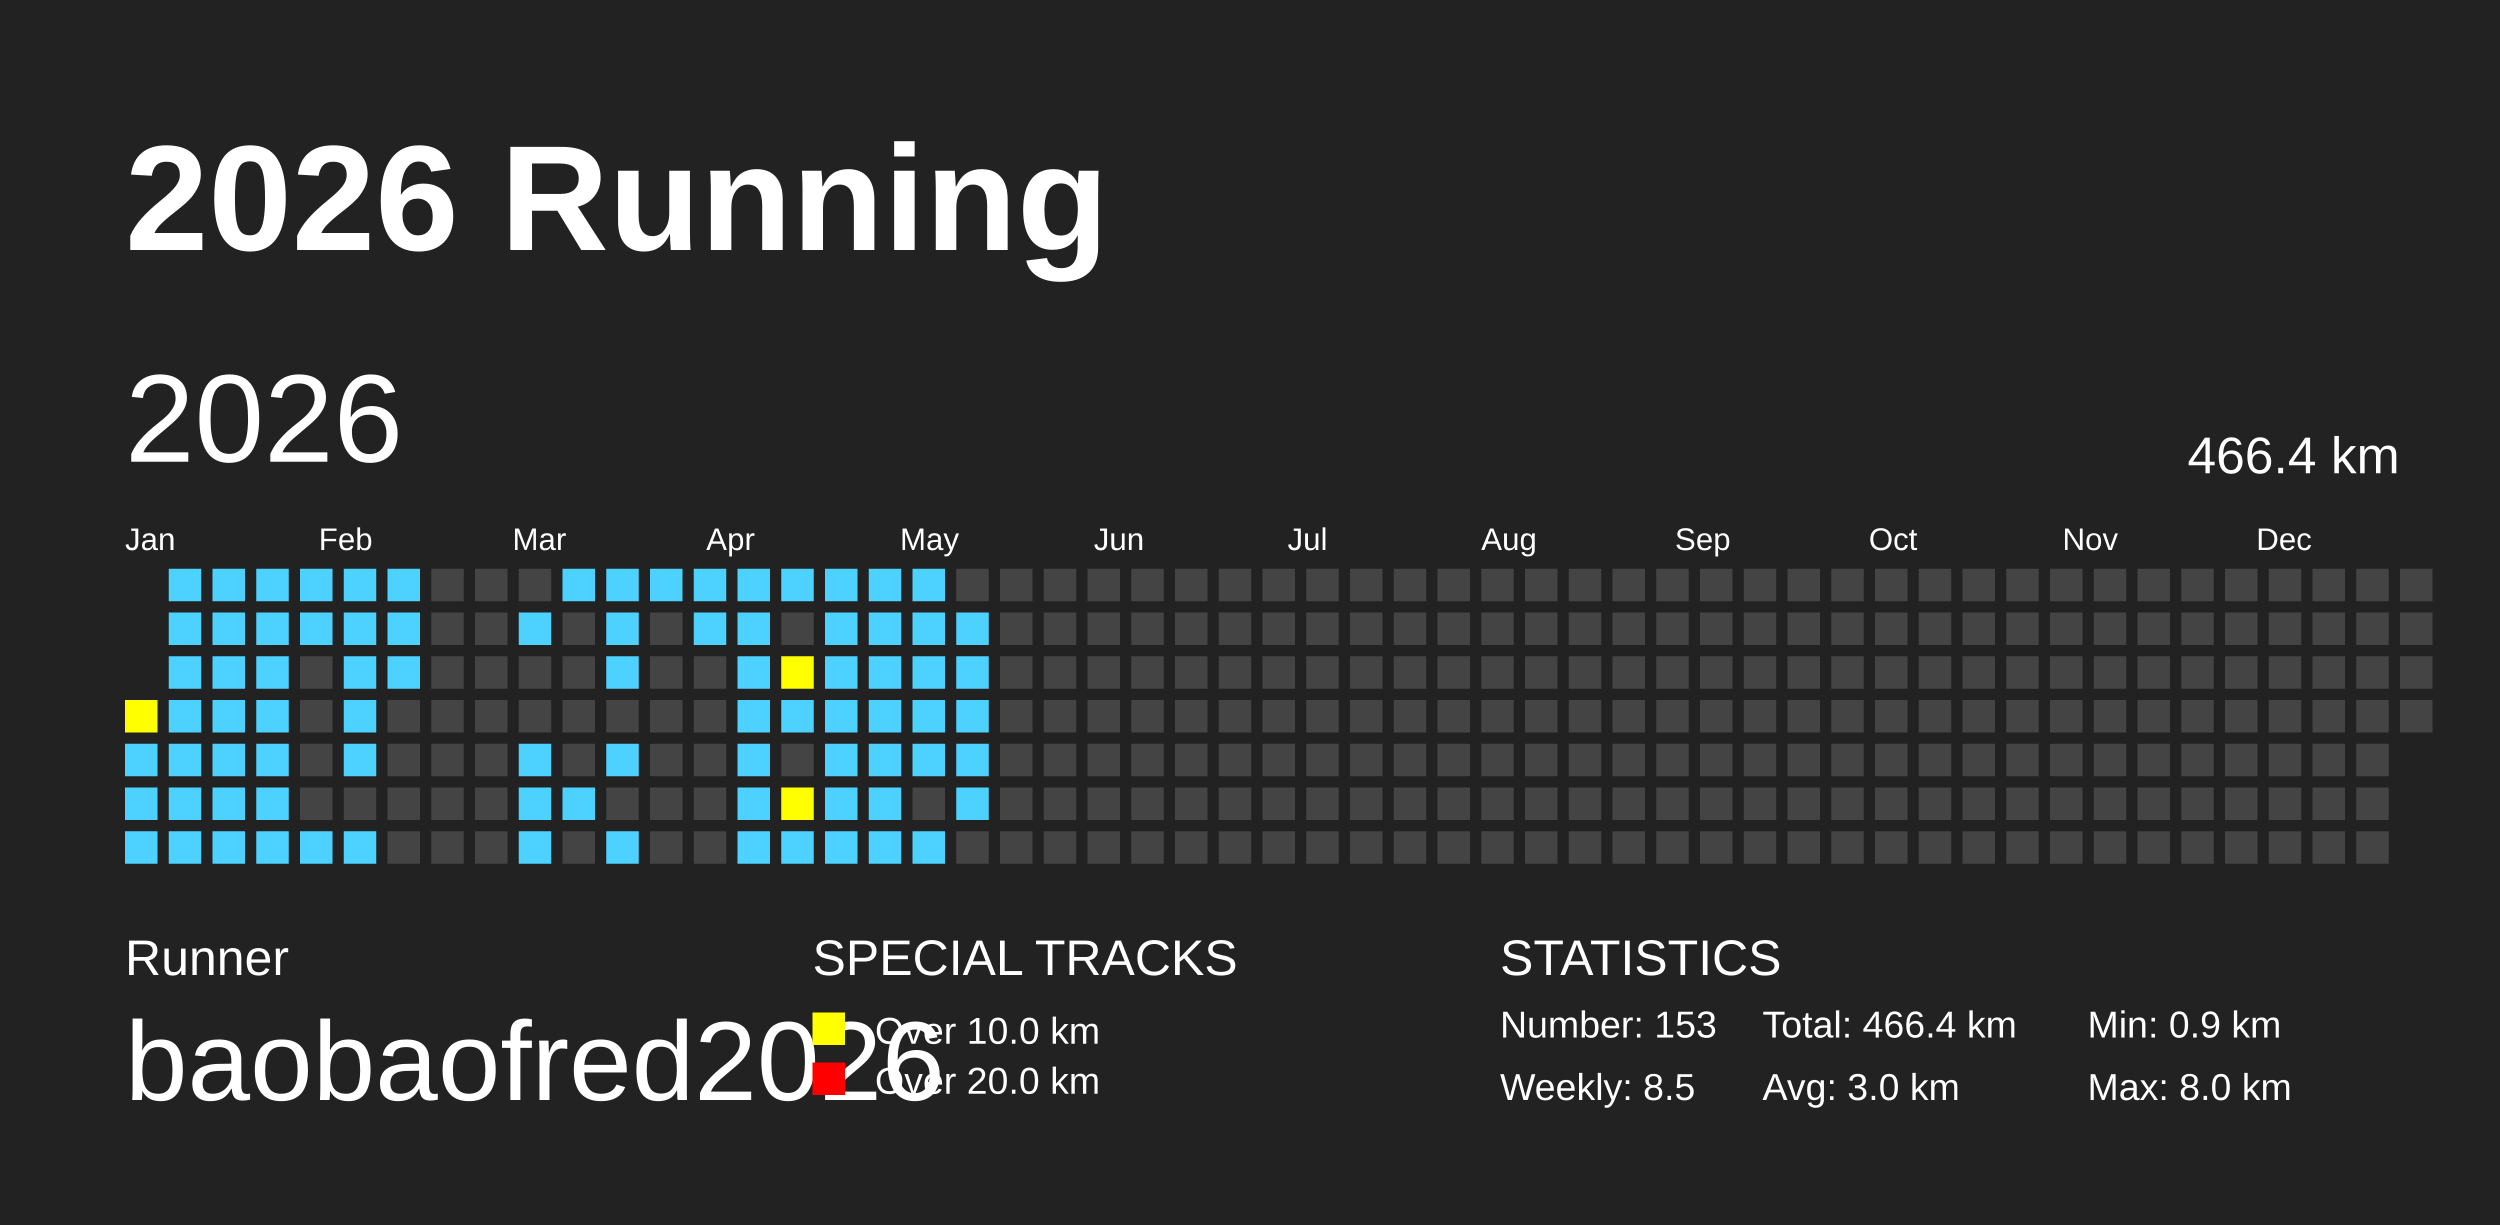
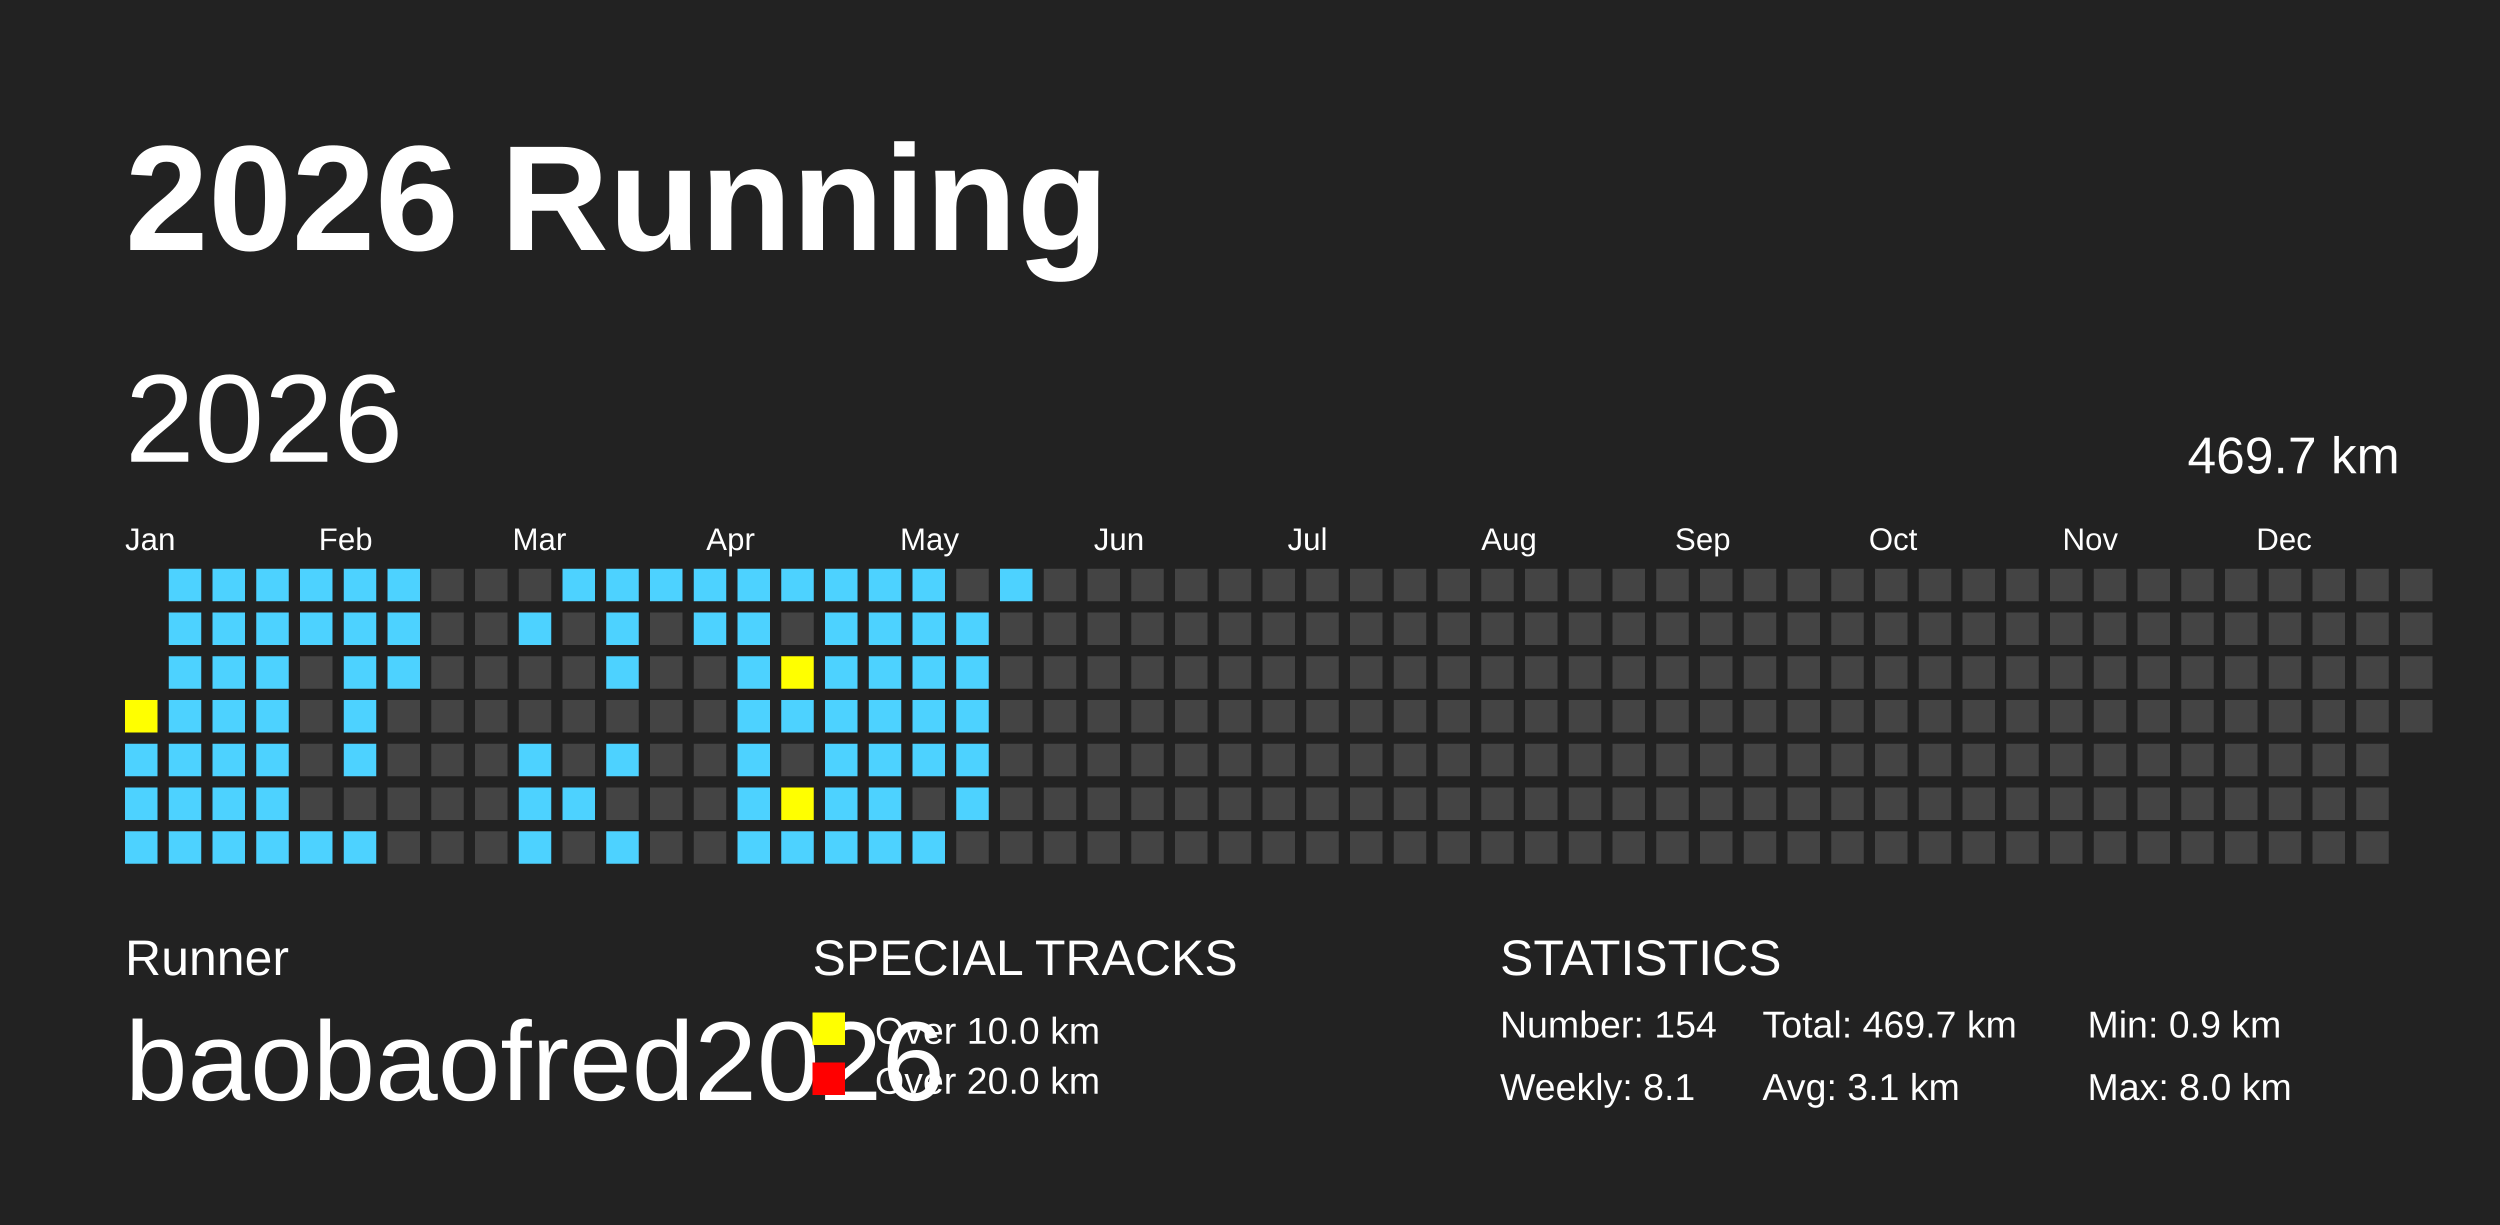
<svg xmlns="http://www.w3.org/2000/svg" baseProfile="full" height="98mm" version="1.1" viewBox="0,0,200,98" width="200mm">
  <defs />
  <rect fill="#222222" height="98" width="200" x="0" y="0" />
  <text fill="#FFFFFF" style="font-size:12px; font-family:Arial; font-weight:bold;" x="10" y="20">2026 Running</text>
  <text fill="#FFFFFF" style="font-size:4px; font-family:Arial" x="10" y="78">Runner</text>
  <text fill="#FFFFFF" style="font-size:9px; font-family:Arial" x="10" y="88">baobaofred2026</text>
  <text fill="#FFFFFF" style="font-size:4px; font-family:Arial" x="65" y="78">SPECIAL TRACKS</text>
  <rect fill="yellow" height="2.6" width="2.6" x="65" y="81" />
  <text fill="#FFFFFF" style="font-size:3px; font-family:Arial" x="70" y="83.5">Over 10.0 km</text>
  <rect fill="red" height="2.6" width="2.6" x="65" y="85" />
  <text fill="#FFFFFF" style="font-size:3px; font-family:Arial" x="70" y="87.5">Over 20.0 km</text>
  <text fill="#FFFFFF" style="font-size:4px; font-family:Arial" x="120" y="78">STATISTICS</text>
-   <text fill="#FFFFFF" style="font-size:3px; font-family:Arial" x="120" y="83">Number: 153</text>
-   <text fill="#FFFFFF" style="font-size:3px; font-family:Arial" x="120" y="88">Weekly: 8.5</text>
-   <text fill="#FFFFFF" style="font-size:3px; font-family:Arial" x="141" y="83">Total: 466.4 km</text>
-   <text fill="#FFFFFF" style="font-size:3px; font-family:Arial" x="141" y="88">Avg: 3.0 km</text>
+   <text fill="#FFFFFF" style="font-size:3px; font-family:Arial" x="120" y="83">Number: 154</text>
+   <text fill="#FFFFFF" style="font-size:3px; font-family:Arial" x="120" y="88">Weekly: 8.1</text>
+   <text fill="#FFFFFF" style="font-size:3px; font-family:Arial" x="141" y="83">Total: 469.7 km</text>
+   <text fill="#FFFFFF" style="font-size:3px; font-family:Arial" x="141" y="88">Avg: 3.1 km</text>
  <text fill="#FFFFFF" style="font-size:3px; font-family:Arial" x="167" y="83">Min: 0.9 km</text>
  <text fill="#FFFFFF" style="font-size:3px; font-family:Arial" x="167" y="88">Max: 8.0 km</text>
  <text dominant-baseline="hanging" fill="#FFFFFF" style="font-size:10.0px; font-family:Arial;" x="10" y="30">2026</text>
-   <text dominant-baseline="hanging" fill="#FFFFFF" style="font-size:4.125px; font-family:Arial;" x="175" y="35">466.4 km</text>
+   <text dominant-baseline="hanging" fill="#FFFFFF" style="font-size:4.125px; font-family:Arial;" x="175" y="35">469.7 km</text>
  <text fill="#FFFFFF" style="font-size:2.5px; font-family:Arial" x="10.0" y="44">Jan</text>
  <text fill="#FFFFFF" style="font-size:2.5px; font-family:Arial" x="25.5" y="44">Feb</text>
  <text fill="#FFFFFF" style="font-size:2.5px; font-family:Arial" x="41.0" y="44">Mar</text>
  <text fill="#FFFFFF" style="font-size:2.5px; font-family:Arial" x="56.5" y="44">Apr</text>
  <text fill="#FFFFFF" style="font-size:2.5px; font-family:Arial" x="72.0" y="44">May</text>
  <text fill="#FFFFFF" style="font-size:2.5px; font-family:Arial" x="87.5" y="44">Jun</text>
  <text fill="#FFFFFF" style="font-size:2.5px; font-family:Arial" x="103.0" y="44">Jul</text>
  <text fill="#FFFFFF" style="font-size:2.5px; font-family:Arial" x="118.5" y="44">Aug</text>
  <text fill="#FFFFFF" style="font-size:2.5px; font-family:Arial" x="134.0" y="44">Sep</text>
  <text fill="#FFFFFF" style="font-size:2.5px; font-family:Arial" x="149.5" y="44">Oct</text>
  <text fill="#FFFFFF" style="font-size:2.5px; font-family:Arial" x="165.0" y="44">Nov</text>
  <text fill="#FFFFFF" style="font-size:2.5px; font-family:Arial" x="180.5" y="44">Dec</text>
  <rect fill="yellow" height="2.6" width="2.6" x="10.0" y="56.0" />
  <rect fill="#4DD2FF" height="2.6" width="2.6" x="10.0" y="59.5" />
  <rect fill="#4DD2FF" height="2.6" width="2.6" x="10.0" y="63.0" />
  <rect fill="#4DD2FF" height="2.6" width="2.6" x="10.0" y="66.5" />
  <rect fill="#4DD2FF" height="2.6" width="2.6" x="13.5" y="45.5" />
  <rect fill="#4DD2FF" height="2.6" width="2.6" x="13.5" y="49.0" />
  <rect fill="#4DD2FF" height="2.6" width="2.6" x="13.5" y="52.5" />
  <rect fill="#4DD2FF" height="2.6" width="2.6" x="13.5" y="56.0" />
  <rect fill="#4DD2FF" height="2.6" width="2.6" x="13.5" y="59.5" />
  <rect fill="#4DD2FF" height="2.6" width="2.6" x="13.5" y="63.0" />
  <rect fill="#4DD2FF" height="2.6" width="2.6" x="13.5" y="66.5" />
  <rect fill="#4DD2FF" height="2.6" width="2.6" x="17.0" y="45.5" />
  <rect fill="#4DD2FF" height="2.6" width="2.6" x="17.0" y="49.0" />
  <rect fill="#4DD2FF" height="2.6" width="2.6" x="17.0" y="52.5" />
  <rect fill="#4DD2FF" height="2.6" width="2.6" x="17.0" y="56.0" />
  <rect fill="#4DD2FF" height="2.6" width="2.6" x="17.0" y="59.5" />
  <rect fill="#4DD2FF" height="2.6" width="2.6" x="17.0" y="63.0" />
  <rect fill="#4DD2FF" height="2.6" width="2.6" x="17.0" y="66.5" />
  <rect fill="#4DD2FF" height="2.6" width="2.6" x="20.5" y="45.5" />
  <rect fill="#4DD2FF" height="2.6" width="2.6" x="20.5" y="49.0" />
  <rect fill="#4DD2FF" height="2.6" width="2.6" x="20.5" y="52.5" />
  <rect fill="#4DD2FF" height="2.6" width="2.6" x="20.5" y="56.0" />
  <rect fill="#4DD2FF" height="2.6" width="2.6" x="20.5" y="59.5" />
  <rect fill="#4DD2FF" height="2.6" width="2.6" x="20.5" y="63.0" />
  <rect fill="#4DD2FF" height="2.6" width="2.6" x="20.5" y="66.5" />
  <rect fill="#4DD2FF" height="2.6" width="2.6" x="24.0" y="45.5" />
  <rect fill="#4DD2FF" height="2.6" width="2.6" x="24.0" y="49.0" />
  <rect fill="#444444" height="2.6" width="2.6" x="24.0" y="52.5" />
  <rect fill="#444444" height="2.6" width="2.6" x="24.0" y="56.0" />
  <rect fill="#444444" height="2.6" width="2.6" x="24.0" y="59.5" />
  <rect fill="#444444" height="2.6" width="2.6" x="24.0" y="63.0" />
  <rect fill="#4DD2FF" height="2.6" width="2.6" x="24.0" y="66.5" />
  <rect fill="#4DD2FF" height="2.6" width="2.6" x="27.5" y="45.5" />
  <rect fill="#4DD2FF" height="2.6" width="2.6" x="27.5" y="49.0" />
  <rect fill="#4DD2FF" height="2.6" width="2.6" x="27.5" y="52.5" />
  <rect fill="#4DD2FF" height="2.6" width="2.6" x="27.5" y="56.0" />
  <rect fill="#4DD2FF" height="2.6" width="2.6" x="27.5" y="59.5" />
  <rect fill="#444444" height="2.6" width="2.6" x="27.5" y="63.0" />
  <rect fill="#4DD2FF" height="2.6" width="2.6" x="27.5" y="66.5" />
  <rect fill="#4DD2FF" height="2.6" width="2.6" x="31.0" y="45.5" />
  <rect fill="#4DD2FF" height="2.6" width="2.6" x="31.0" y="49.0" />
  <rect fill="#4DD2FF" height="2.6" width="2.6" x="31.0" y="52.5" />
  <rect fill="#444444" height="2.6" width="2.6" x="31.0" y="56.0" />
  <rect fill="#444444" height="2.6" width="2.6" x="31.0" y="59.5" />
  <rect fill="#444444" height="2.6" width="2.6" x="31.0" y="63.0" />
  <rect fill="#444444" height="2.6" width="2.6" x="31.0" y="66.5" />
  <rect fill="#444444" height="2.6" width="2.6" x="34.5" y="45.5" />
  <rect fill="#444444" height="2.6" width="2.6" x="34.5" y="49.0" />
  <rect fill="#444444" height="2.6" width="2.6" x="34.5" y="52.5" />
  <rect fill="#444444" height="2.6" width="2.6" x="34.5" y="56.0" />
  <rect fill="#444444" height="2.6" width="2.6" x="34.5" y="59.5" />
  <rect fill="#444444" height="2.6" width="2.6" x="34.5" y="63.0" />
  <rect fill="#444444" height="2.6" width="2.6" x="34.5" y="66.5" />
  <rect fill="#444444" height="2.6" width="2.6" x="38.0" y="45.5" />
  <rect fill="#444444" height="2.6" width="2.6" x="38.0" y="49.0" />
  <rect fill="#444444" height="2.6" width="2.6" x="38.0" y="52.5" />
  <rect fill="#444444" height="2.6" width="2.6" x="38.0" y="56.0" />
  <rect fill="#444444" height="2.6" width="2.6" x="38.0" y="59.5" />
  <rect fill="#444444" height="2.6" width="2.6" x="38.0" y="63.0" />
  <rect fill="#444444" height="2.6" width="2.6" x="38.0" y="66.5" />
  <rect fill="#444444" height="2.6" width="2.6" x="41.5" y="45.5" />
  <rect fill="#4DD2FF" height="2.6" width="2.6" x="41.5" y="49.0" />
  <rect fill="#444444" height="2.6" width="2.6" x="41.5" y="52.5" />
  <rect fill="#444444" height="2.6" width="2.6" x="41.5" y="56.0" />
  <rect fill="#4DD2FF" height="2.6" width="2.6" x="41.5" y="59.5" />
  <rect fill="#4DD2FF" height="2.6" width="2.6" x="41.5" y="63.0" />
  <rect fill="#4DD2FF" height="2.6" width="2.6" x="41.5" y="66.5" />
  <rect fill="#4DD2FF" height="2.6" width="2.6" x="45.0" y="45.5" />
  <rect fill="#444444" height="2.6" width="2.6" x="45.0" y="49.0" />
  <rect fill="#444444" height="2.6" width="2.6" x="45.0" y="52.5" />
  <rect fill="#444444" height="2.6" width="2.6" x="45.0" y="56.0" />
  <rect fill="#444444" height="2.6" width="2.6" x="45.0" y="59.5" />
  <rect fill="#4DD2FF" height="2.6" width="2.6" x="45.0" y="63.0" />
  <rect fill="#444444" height="2.6" width="2.6" x="45.0" y="66.5" />
  <rect fill="#4DD2FF" height="2.6" width="2.6" x="48.5" y="45.5" />
  <rect fill="#4DD2FF" height="2.6" width="2.6" x="48.5" y="49.0" />
  <rect fill="#4DD2FF" height="2.6" width="2.6" x="48.5" y="52.5" />
  <rect fill="#444444" height="2.6" width="2.6" x="48.5" y="56.0" />
  <rect fill="#4DD2FF" height="2.6" width="2.6" x="48.5" y="59.5" />
  <rect fill="#444444" height="2.6" width="2.6" x="48.5" y="63.0" />
  <rect fill="#4DD2FF" height="2.6" width="2.6" x="48.5" y="66.5" />
  <rect fill="#4DD2FF" height="2.6" width="2.6" x="52.0" y="45.5" />
  <rect fill="#444444" height="2.6" width="2.6" x="52.0" y="49.0" />
  <rect fill="#444444" height="2.6" width="2.6" x="52.0" y="52.5" />
  <rect fill="#444444" height="2.6" width="2.6" x="52.0" y="56.0" />
  <rect fill="#444444" height="2.6" width="2.6" x="52.0" y="59.5" />
  <rect fill="#444444" height="2.6" width="2.6" x="52.0" y="63.0" />
  <rect fill="#444444" height="2.6" width="2.6" x="52.0" y="66.5" />
  <rect fill="#4DD2FF" height="2.6" width="2.6" x="55.5" y="45.5" />
  <rect fill="#4DD2FF" height="2.6" width="2.6" x="55.5" y="49.0" />
  <rect fill="#444444" height="2.6" width="2.6" x="55.5" y="52.5" />
  <rect fill="#444444" height="2.6" width="2.6" x="55.5" y="56.0" />
  <rect fill="#444444" height="2.6" width="2.6" x="55.5" y="59.5" />
  <rect fill="#444444" height="2.6" width="2.6" x="55.5" y="63.0" />
  <rect fill="#444444" height="2.6" width="2.6" x="55.5" y="66.5" />
  <rect fill="#4DD2FF" height="2.6" width="2.6" x="59.0" y="45.5" />
  <rect fill="#4DD2FF" height="2.6" width="2.6" x="59.0" y="49.0" />
  <rect fill="#4DD2FF" height="2.6" width="2.6" x="59.0" y="52.5" />
  <rect fill="#4DD2FF" height="2.6" width="2.6" x="59.0" y="56.0" />
  <rect fill="#4DD2FF" height="2.6" width="2.6" x="59.0" y="59.5" />
  <rect fill="#4DD2FF" height="2.6" width="2.6" x="59.0" y="63.0" />
  <rect fill="#4DD2FF" height="2.6" width="2.6" x="59.0" y="66.5" />
  <rect fill="#4DD2FF" height="2.6" width="2.6" x="62.5" y="45.5" />
  <rect fill="#444444" height="2.6" width="2.6" x="62.5" y="49.0" />
  <rect fill="yellow" height="2.6" width="2.6" x="62.5" y="52.5" />
  <rect fill="#4DD2FF" height="2.6" width="2.6" x="62.5" y="56.0" />
  <rect fill="#444444" height="2.6" width="2.6" x="62.5" y="59.5" />
  <rect fill="yellow" height="2.6" width="2.6" x="62.5" y="63.0" />
  <rect fill="#4DD2FF" height="2.6" width="2.6" x="62.5" y="66.5" />
  <rect fill="#4DD2FF" height="2.6" width="2.6" x="66.0" y="45.5" />
  <rect fill="#4DD2FF" height="2.6" width="2.6" x="66.0" y="49.0" />
  <rect fill="#4DD2FF" height="2.6" width="2.6" x="66.0" y="52.5" />
  <rect fill="#4DD2FF" height="2.6" width="2.6" x="66.0" y="56.0" />
  <rect fill="#4DD2FF" height="2.6" width="2.6" x="66.0" y="59.5" />
  <rect fill="#4DD2FF" height="2.6" width="2.6" x="66.0" y="63.0" />
  <rect fill="#4DD2FF" height="2.6" width="2.6" x="66.0" y="66.5" />
  <rect fill="#4DD2FF" height="2.6" width="2.6" x="69.5" y="45.5" />
  <rect fill="#4DD2FF" height="2.6" width="2.6" x="69.5" y="49.0" />
  <rect fill="#4DD2FF" height="2.6" width="2.6" x="69.5" y="52.5" />
  <rect fill="#4DD2FF" height="2.6" width="2.6" x="69.5" y="56.0" />
  <rect fill="#4DD2FF" height="2.6" width="2.6" x="69.5" y="59.5" />
  <rect fill="#4DD2FF" height="2.6" width="2.6" x="69.5" y="63.0" />
  <rect fill="#4DD2FF" height="2.6" width="2.6" x="69.5" y="66.5" />
  <rect fill="#4DD2FF" height="2.6" width="2.6" x="73.0" y="45.5" />
  <rect fill="#4DD2FF" height="2.6" width="2.6" x="73.0" y="49.0" />
  <rect fill="#4DD2FF" height="2.6" width="2.6" x="73.0" y="52.5" />
  <rect fill="#4DD2FF" height="2.6" width="2.6" x="73.0" y="56.0" />
  <rect fill="#4DD2FF" height="2.6" width="2.6" x="73.0" y="59.5" />
  <rect fill="#444444" height="2.6" width="2.6" x="73.0" y="63.0" />
  <rect fill="#4DD2FF" height="2.6" width="2.6" x="73.0" y="66.5" />
  <rect fill="#444444" height="2.6" width="2.6" x="76.5" y="45.5" />
  <rect fill="#4DD2FF" height="2.6" width="2.6" x="76.5" y="49.0" />
  <rect fill="#4DD2FF" height="2.6" width="2.6" x="76.5" y="52.5" />
  <rect fill="#4DD2FF" height="2.6" width="2.6" x="76.5" y="56.0" />
  <rect fill="#4DD2FF" height="2.6" width="2.6" x="76.5" y="59.5" />
  <rect fill="#4DD2FF" height="2.6" width="2.6" x="76.5" y="63.0" />
  <rect fill="#444444" height="2.6" width="2.6" x="76.5" y="66.5" />
-   <rect fill="#444444" height="2.6" width="2.6" x="80.0" y="45.5" />
+   <rect fill="#4DD2FF" height="2.6" width="2.6" x="80.0" y="45.5" />
  <rect fill="#444444" height="2.6" width="2.6" x="80.0" y="49.0" />
  <rect fill="#444444" height="2.6" width="2.6" x="80.0" y="52.5" />
  <rect fill="#444444" height="2.6" width="2.6" x="80.0" y="56.0" />
  <rect fill="#444444" height="2.6" width="2.6" x="80.0" y="59.5" />
  <rect fill="#444444" height="2.6" width="2.6" x="80.0" y="63.0" />
  <rect fill="#444444" height="2.6" width="2.6" x="80.0" y="66.5" />
  <rect fill="#444444" height="2.6" width="2.6" x="83.5" y="45.5" />
  <rect fill="#444444" height="2.6" width="2.6" x="83.5" y="49.0" />
  <rect fill="#444444" height="2.6" width="2.6" x="83.5" y="52.5" />
  <rect fill="#444444" height="2.6" width="2.6" x="83.5" y="56.0" />
  <rect fill="#444444" height="2.6" width="2.6" x="83.5" y="59.5" />
  <rect fill="#444444" height="2.6" width="2.6" x="83.5" y="63.0" />
  <rect fill="#444444" height="2.6" width="2.6" x="83.5" y="66.5" />
  <rect fill="#444444" height="2.6" width="2.6" x="87.0" y="45.5" />
  <rect fill="#444444" height="2.6" width="2.6" x="87.0" y="49.0" />
  <rect fill="#444444" height="2.6" width="2.6" x="87.0" y="52.5" />
  <rect fill="#444444" height="2.6" width="2.6" x="87.0" y="56.0" />
  <rect fill="#444444" height="2.6" width="2.6" x="87.0" y="59.5" />
  <rect fill="#444444" height="2.6" width="2.6" x="87.0" y="63.0" />
  <rect fill="#444444" height="2.6" width="2.6" x="87.0" y="66.5" />
  <rect fill="#444444" height="2.6" width="2.6" x="90.5" y="45.5" />
  <rect fill="#444444" height="2.6" width="2.6" x="90.5" y="49.0" />
  <rect fill="#444444" height="2.6" width="2.6" x="90.5" y="52.5" />
  <rect fill="#444444" height="2.6" width="2.6" x="90.5" y="56.0" />
  <rect fill="#444444" height="2.6" width="2.6" x="90.5" y="59.5" />
  <rect fill="#444444" height="2.6" width="2.6" x="90.5" y="63.0" />
  <rect fill="#444444" height="2.6" width="2.6" x="90.5" y="66.5" />
  <rect fill="#444444" height="2.6" width="2.6" x="94.0" y="45.5" />
  <rect fill="#444444" height="2.6" width="2.6" x="94.0" y="49.0" />
  <rect fill="#444444" height="2.6" width="2.6" x="94.0" y="52.5" />
  <rect fill="#444444" height="2.6" width="2.6" x="94.0" y="56.0" />
  <rect fill="#444444" height="2.6" width="2.6" x="94.0" y="59.5" />
  <rect fill="#444444" height="2.6" width="2.6" x="94.0" y="63.0" />
  <rect fill="#444444" height="2.6" width="2.6" x="94.0" y="66.5" />
  <rect fill="#444444" height="2.6" width="2.6" x="97.5" y="45.5" />
  <rect fill="#444444" height="2.6" width="2.6" x="97.5" y="49.0" />
  <rect fill="#444444" height="2.6" width="2.6" x="97.5" y="52.5" />
  <rect fill="#444444" height="2.6" width="2.6" x="97.5" y="56.0" />
  <rect fill="#444444" height="2.6" width="2.6" x="97.5" y="59.5" />
  <rect fill="#444444" height="2.6" width="2.6" x="97.5" y="63.0" />
  <rect fill="#444444" height="2.6" width="2.6" x="97.5" y="66.5" />
  <rect fill="#444444" height="2.6" width="2.6" x="101.0" y="45.5" />
  <rect fill="#444444" height="2.6" width="2.6" x="101.0" y="49.0" />
  <rect fill="#444444" height="2.6" width="2.6" x="101.0" y="52.5" />
  <rect fill="#444444" height="2.6" width="2.6" x="101.0" y="56.0" />
  <rect fill="#444444" height="2.6" width="2.6" x="101.0" y="59.5" />
  <rect fill="#444444" height="2.6" width="2.6" x="101.0" y="63.0" />
  <rect fill="#444444" height="2.6" width="2.6" x="101.0" y="66.5" />
  <rect fill="#444444" height="2.6" width="2.6" x="104.5" y="45.5" />
  <rect fill="#444444" height="2.6" width="2.6" x="104.5" y="49.0" />
  <rect fill="#444444" height="2.6" width="2.6" x="104.5" y="52.5" />
  <rect fill="#444444" height="2.6" width="2.6" x="104.5" y="56.0" />
  <rect fill="#444444" height="2.6" width="2.6" x="104.5" y="59.5" />
  <rect fill="#444444" height="2.6" width="2.6" x="104.5" y="63.0" />
  <rect fill="#444444" height="2.6" width="2.6" x="104.5" y="66.5" />
  <rect fill="#444444" height="2.6" width="2.6" x="108.0" y="45.5" />
  <rect fill="#444444" height="2.6" width="2.6" x="108.0" y="49.0" />
  <rect fill="#444444" height="2.6" width="2.6" x="108.0" y="52.5" />
  <rect fill="#444444" height="2.6" width="2.6" x="108.0" y="56.0" />
  <rect fill="#444444" height="2.6" width="2.6" x="108.0" y="59.5" />
  <rect fill="#444444" height="2.6" width="2.6" x="108.0" y="63.0" />
  <rect fill="#444444" height="2.6" width="2.6" x="108.0" y="66.5" />
  <rect fill="#444444" height="2.6" width="2.6" x="111.5" y="45.5" />
  <rect fill="#444444" height="2.6" width="2.6" x="111.5" y="49.0" />
  <rect fill="#444444" height="2.6" width="2.6" x="111.5" y="52.5" />
  <rect fill="#444444" height="2.6" width="2.6" x="111.5" y="56.0" />
  <rect fill="#444444" height="2.6" width="2.6" x="111.5" y="59.5" />
  <rect fill="#444444" height="2.6" width="2.6" x="111.5" y="63.0" />
  <rect fill="#444444" height="2.6" width="2.6" x="111.5" y="66.5" />
  <rect fill="#444444" height="2.6" width="2.6" x="115.0" y="45.5" />
  <rect fill="#444444" height="2.6" width="2.6" x="115.0" y="49.0" />
  <rect fill="#444444" height="2.6" width="2.6" x="115.0" y="52.5" />
  <rect fill="#444444" height="2.6" width="2.6" x="115.0" y="56.0" />
  <rect fill="#444444" height="2.6" width="2.6" x="115.0" y="59.5" />
  <rect fill="#444444" height="2.6" width="2.6" x="115.0" y="63.0" />
  <rect fill="#444444" height="2.6" width="2.6" x="115.0" y="66.5" />
  <rect fill="#444444" height="2.6" width="2.6" x="118.5" y="45.5" />
  <rect fill="#444444" height="2.6" width="2.6" x="118.5" y="49.0" />
  <rect fill="#444444" height="2.6" width="2.6" x="118.5" y="52.5" />
  <rect fill="#444444" height="2.6" width="2.6" x="118.5" y="56.0" />
  <rect fill="#444444" height="2.6" width="2.6" x="118.5" y="59.5" />
  <rect fill="#444444" height="2.6" width="2.6" x="118.5" y="63.0" />
  <rect fill="#444444" height="2.6" width="2.6" x="118.5" y="66.5" />
  <rect fill="#444444" height="2.6" width="2.6" x="122.0" y="45.5" />
  <rect fill="#444444" height="2.6" width="2.6" x="122.0" y="49.0" />
  <rect fill="#444444" height="2.6" width="2.6" x="122.0" y="52.5" />
  <rect fill="#444444" height="2.6" width="2.6" x="122.0" y="56.0" />
  <rect fill="#444444" height="2.6" width="2.6" x="122.0" y="59.5" />
  <rect fill="#444444" height="2.6" width="2.6" x="122.0" y="63.0" />
  <rect fill="#444444" height="2.6" width="2.6" x="122.0" y="66.5" />
  <rect fill="#444444" height="2.6" width="2.6" x="125.5" y="45.5" />
  <rect fill="#444444" height="2.6" width="2.6" x="125.5" y="49.0" />
  <rect fill="#444444" height="2.6" width="2.6" x="125.5" y="52.5" />
  <rect fill="#444444" height="2.6" width="2.6" x="125.5" y="56.0" />
  <rect fill="#444444" height="2.6" width="2.6" x="125.5" y="59.5" />
  <rect fill="#444444" height="2.6" width="2.6" x="125.5" y="63.0" />
  <rect fill="#444444" height="2.6" width="2.6" x="125.5" y="66.5" />
  <rect fill="#444444" height="2.6" width="2.6" x="129.0" y="45.5" />
  <rect fill="#444444" height="2.6" width="2.6" x="129.0" y="49.0" />
  <rect fill="#444444" height="2.6" width="2.6" x="129.0" y="52.5" />
  <rect fill="#444444" height="2.6" width="2.6" x="129.0" y="56.0" />
  <rect fill="#444444" height="2.6" width="2.6" x="129.0" y="59.5" />
  <rect fill="#444444" height="2.6" width="2.6" x="129.0" y="63.0" />
  <rect fill="#444444" height="2.6" width="2.6" x="129.0" y="66.5" />
  <rect fill="#444444" height="2.6" width="2.6" x="132.5" y="45.5" />
  <rect fill="#444444" height="2.6" width="2.6" x="132.5" y="49.0" />
  <rect fill="#444444" height="2.6" width="2.6" x="132.5" y="52.5" />
  <rect fill="#444444" height="2.6" width="2.6" x="132.5" y="56.0" />
  <rect fill="#444444" height="2.6" width="2.6" x="132.5" y="59.5" />
  <rect fill="#444444" height="2.6" width="2.6" x="132.5" y="63.0" />
  <rect fill="#444444" height="2.6" width="2.6" x="132.5" y="66.5" />
  <rect fill="#444444" height="2.6" width="2.6" x="136.0" y="45.5" />
  <rect fill="#444444" height="2.6" width="2.6" x="136.0" y="49.0" />
  <rect fill="#444444" height="2.6" width="2.6" x="136.0" y="52.5" />
  <rect fill="#444444" height="2.6" width="2.6" x="136.0" y="56.0" />
  <rect fill="#444444" height="2.6" width="2.6" x="136.0" y="59.5" />
  <rect fill="#444444" height="2.6" width="2.6" x="136.0" y="63.0" />
  <rect fill="#444444" height="2.6" width="2.6" x="136.0" y="66.5" />
  <rect fill="#444444" height="2.6" width="2.6" x="139.5" y="45.5" />
  <rect fill="#444444" height="2.6" width="2.6" x="139.5" y="49.0" />
  <rect fill="#444444" height="2.6" width="2.6" x="139.5" y="52.5" />
  <rect fill="#444444" height="2.6" width="2.6" x="139.5" y="56.0" />
  <rect fill="#444444" height="2.6" width="2.6" x="139.5" y="59.5" />
  <rect fill="#444444" height="2.6" width="2.6" x="139.5" y="63.0" />
  <rect fill="#444444" height="2.6" width="2.6" x="139.5" y="66.5" />
  <rect fill="#444444" height="2.6" width="2.6" x="143.0" y="45.5" />
  <rect fill="#444444" height="2.6" width="2.6" x="143.0" y="49.0" />
  <rect fill="#444444" height="2.6" width="2.6" x="143.0" y="52.5" />
  <rect fill="#444444" height="2.6" width="2.6" x="143.0" y="56.0" />
  <rect fill="#444444" height="2.6" width="2.6" x="143.0" y="59.5" />
  <rect fill="#444444" height="2.6" width="2.6" x="143.0" y="63.0" />
  <rect fill="#444444" height="2.6" width="2.6" x="143.0" y="66.5" />
  <rect fill="#444444" height="2.6" width="2.6" x="146.5" y="45.5" />
  <rect fill="#444444" height="2.6" width="2.6" x="146.5" y="49.0" />
  <rect fill="#444444" height="2.6" width="2.6" x="146.5" y="52.5" />
  <rect fill="#444444" height="2.6" width="2.6" x="146.5" y="56.0" />
  <rect fill="#444444" height="2.6" width="2.6" x="146.5" y="59.5" />
  <rect fill="#444444" height="2.6" width="2.6" x="146.5" y="63.0" />
  <rect fill="#444444" height="2.6" width="2.6" x="146.5" y="66.5" />
  <rect fill="#444444" height="2.6" width="2.6" x="150.0" y="45.5" />
  <rect fill="#444444" height="2.6" width="2.6" x="150.0" y="49.0" />
  <rect fill="#444444" height="2.6" width="2.6" x="150.0" y="52.5" />
  <rect fill="#444444" height="2.6" width="2.6" x="150.0" y="56.0" />
  <rect fill="#444444" height="2.6" width="2.6" x="150.0" y="59.5" />
  <rect fill="#444444" height="2.6" width="2.6" x="150.0" y="63.0" />
  <rect fill="#444444" height="2.6" width="2.6" x="150.0" y="66.5" />
  <rect fill="#444444" height="2.6" width="2.6" x="153.5" y="45.5" />
  <rect fill="#444444" height="2.6" width="2.6" x="153.5" y="49.0" />
  <rect fill="#444444" height="2.6" width="2.6" x="153.5" y="52.5" />
  <rect fill="#444444" height="2.6" width="2.6" x="153.5" y="56.0" />
  <rect fill="#444444" height="2.6" width="2.6" x="153.5" y="59.5" />
  <rect fill="#444444" height="2.6" width="2.6" x="153.5" y="63.0" />
  <rect fill="#444444" height="2.6" width="2.6" x="153.5" y="66.5" />
  <rect fill="#444444" height="2.6" width="2.6" x="157.0" y="45.5" />
  <rect fill="#444444" height="2.6" width="2.6" x="157.0" y="49.0" />
  <rect fill="#444444" height="2.6" width="2.6" x="157.0" y="52.5" />
  <rect fill="#444444" height="2.6" width="2.6" x="157.0" y="56.0" />
  <rect fill="#444444" height="2.6" width="2.6" x="157.0" y="59.5" />
  <rect fill="#444444" height="2.6" width="2.6" x="157.0" y="63.0" />
  <rect fill="#444444" height="2.6" width="2.6" x="157.0" y="66.5" />
  <rect fill="#444444" height="2.6" width="2.6" x="160.5" y="45.5" />
  <rect fill="#444444" height="2.6" width="2.6" x="160.5" y="49.0" />
  <rect fill="#444444" height="2.6" width="2.6" x="160.5" y="52.5" />
  <rect fill="#444444" height="2.6" width="2.6" x="160.5" y="56.0" />
  <rect fill="#444444" height="2.6" width="2.6" x="160.5" y="59.5" />
  <rect fill="#444444" height="2.6" width="2.6" x="160.5" y="63.0" />
  <rect fill="#444444" height="2.6" width="2.6" x="160.5" y="66.5" />
  <rect fill="#444444" height="2.6" width="2.6" x="164.0" y="45.5" />
  <rect fill="#444444" height="2.6" width="2.6" x="164.0" y="49.0" />
  <rect fill="#444444" height="2.6" width="2.6" x="164.0" y="52.5" />
  <rect fill="#444444" height="2.6" width="2.6" x="164.0" y="56.0" />
  <rect fill="#444444" height="2.6" width="2.6" x="164.0" y="59.5" />
  <rect fill="#444444" height="2.6" width="2.6" x="164.0" y="63.0" />
  <rect fill="#444444" height="2.6" width="2.6" x="164.0" y="66.5" />
  <rect fill="#444444" height="2.6" width="2.6" x="167.5" y="45.5" />
  <rect fill="#444444" height="2.6" width="2.6" x="167.5" y="49.0" />
  <rect fill="#444444" height="2.6" width="2.6" x="167.5" y="52.5" />
  <rect fill="#444444" height="2.6" width="2.6" x="167.5" y="56.0" />
  <rect fill="#444444" height="2.6" width="2.6" x="167.5" y="59.5" />
  <rect fill="#444444" height="2.6" width="2.6" x="167.5" y="63.0" />
  <rect fill="#444444" height="2.6" width="2.6" x="167.5" y="66.5" />
  <rect fill="#444444" height="2.6" width="2.6" x="171.0" y="45.5" />
  <rect fill="#444444" height="2.6" width="2.6" x="171.0" y="49.0" />
  <rect fill="#444444" height="2.6" width="2.6" x="171.0" y="52.5" />
  <rect fill="#444444" height="2.6" width="2.6" x="171.0" y="56.0" />
  <rect fill="#444444" height="2.6" width="2.6" x="171.0" y="59.5" />
  <rect fill="#444444" height="2.6" width="2.6" x="171.0" y="63.0" />
  <rect fill="#444444" height="2.6" width="2.6" x="171.0" y="66.5" />
  <rect fill="#444444" height="2.6" width="2.6" x="174.5" y="45.5" />
  <rect fill="#444444" height="2.6" width="2.6" x="174.5" y="49.0" />
  <rect fill="#444444" height="2.6" width="2.6" x="174.5" y="52.5" />
  <rect fill="#444444" height="2.6" width="2.6" x="174.5" y="56.0" />
  <rect fill="#444444" height="2.6" width="2.6" x="174.5" y="59.5" />
  <rect fill="#444444" height="2.6" width="2.6" x="174.5" y="63.0" />
  <rect fill="#444444" height="2.6" width="2.6" x="174.5" y="66.5" />
  <rect fill="#444444" height="2.6" width="2.6" x="178.0" y="45.5" />
  <rect fill="#444444" height="2.6" width="2.6" x="178.0" y="49.0" />
  <rect fill="#444444" height="2.6" width="2.6" x="178.0" y="52.5" />
  <rect fill="#444444" height="2.6" width="2.6" x="178.0" y="56.0" />
  <rect fill="#444444" height="2.6" width="2.6" x="178.0" y="59.5" />
  <rect fill="#444444" height="2.6" width="2.6" x="178.0" y="63.0" />
  <rect fill="#444444" height="2.6" width="2.6" x="178.0" y="66.5" />
  <rect fill="#444444" height="2.6" width="2.6" x="181.5" y="45.5" />
  <rect fill="#444444" height="2.6" width="2.6" x="181.5" y="49.0" />
  <rect fill="#444444" height="2.6" width="2.6" x="181.5" y="52.5" />
  <rect fill="#444444" height="2.6" width="2.6" x="181.5" y="56.0" />
  <rect fill="#444444" height="2.6" width="2.6" x="181.5" y="59.5" />
  <rect fill="#444444" height="2.6" width="2.6" x="181.5" y="63.0" />
  <rect fill="#444444" height="2.6" width="2.6" x="181.5" y="66.5" />
  <rect fill="#444444" height="2.6" width="2.6" x="185.0" y="45.5" />
  <rect fill="#444444" height="2.6" width="2.6" x="185.0" y="49.0" />
  <rect fill="#444444" height="2.6" width="2.6" x="185.0" y="52.5" />
  <rect fill="#444444" height="2.6" width="2.6" x="185.0" y="56.0" />
  <rect fill="#444444" height="2.6" width="2.6" x="185.0" y="59.5" />
  <rect fill="#444444" height="2.6" width="2.6" x="185.0" y="63.0" />
  <rect fill="#444444" height="2.6" width="2.6" x="185.0" y="66.5" />
  <rect fill="#444444" height="2.6" width="2.6" x="188.5" y="45.5" />
  <rect fill="#444444" height="2.6" width="2.6" x="188.5" y="49.0" />
  <rect fill="#444444" height="2.6" width="2.6" x="188.5" y="52.5" />
  <rect fill="#444444" height="2.6" width="2.6" x="188.5" y="56.0" />
  <rect fill="#444444" height="2.6" width="2.6" x="188.5" y="59.5" />
  <rect fill="#444444" height="2.6" width="2.6" x="188.5" y="63.0" />
  <rect fill="#444444" height="2.6" width="2.6" x="188.5" y="66.5" />
  <rect fill="#444444" height="2.6" width="2.6" x="192.0" y="45.5" />
  <rect fill="#444444" height="2.6" width="2.6" x="192.0" y="49.0" />
  <rect fill="#444444" height="2.6" width="2.6" x="192.0" y="52.5" />
  <rect fill="#444444" height="2.6" width="2.6" x="192.0" y="56.0" />
</svg>
